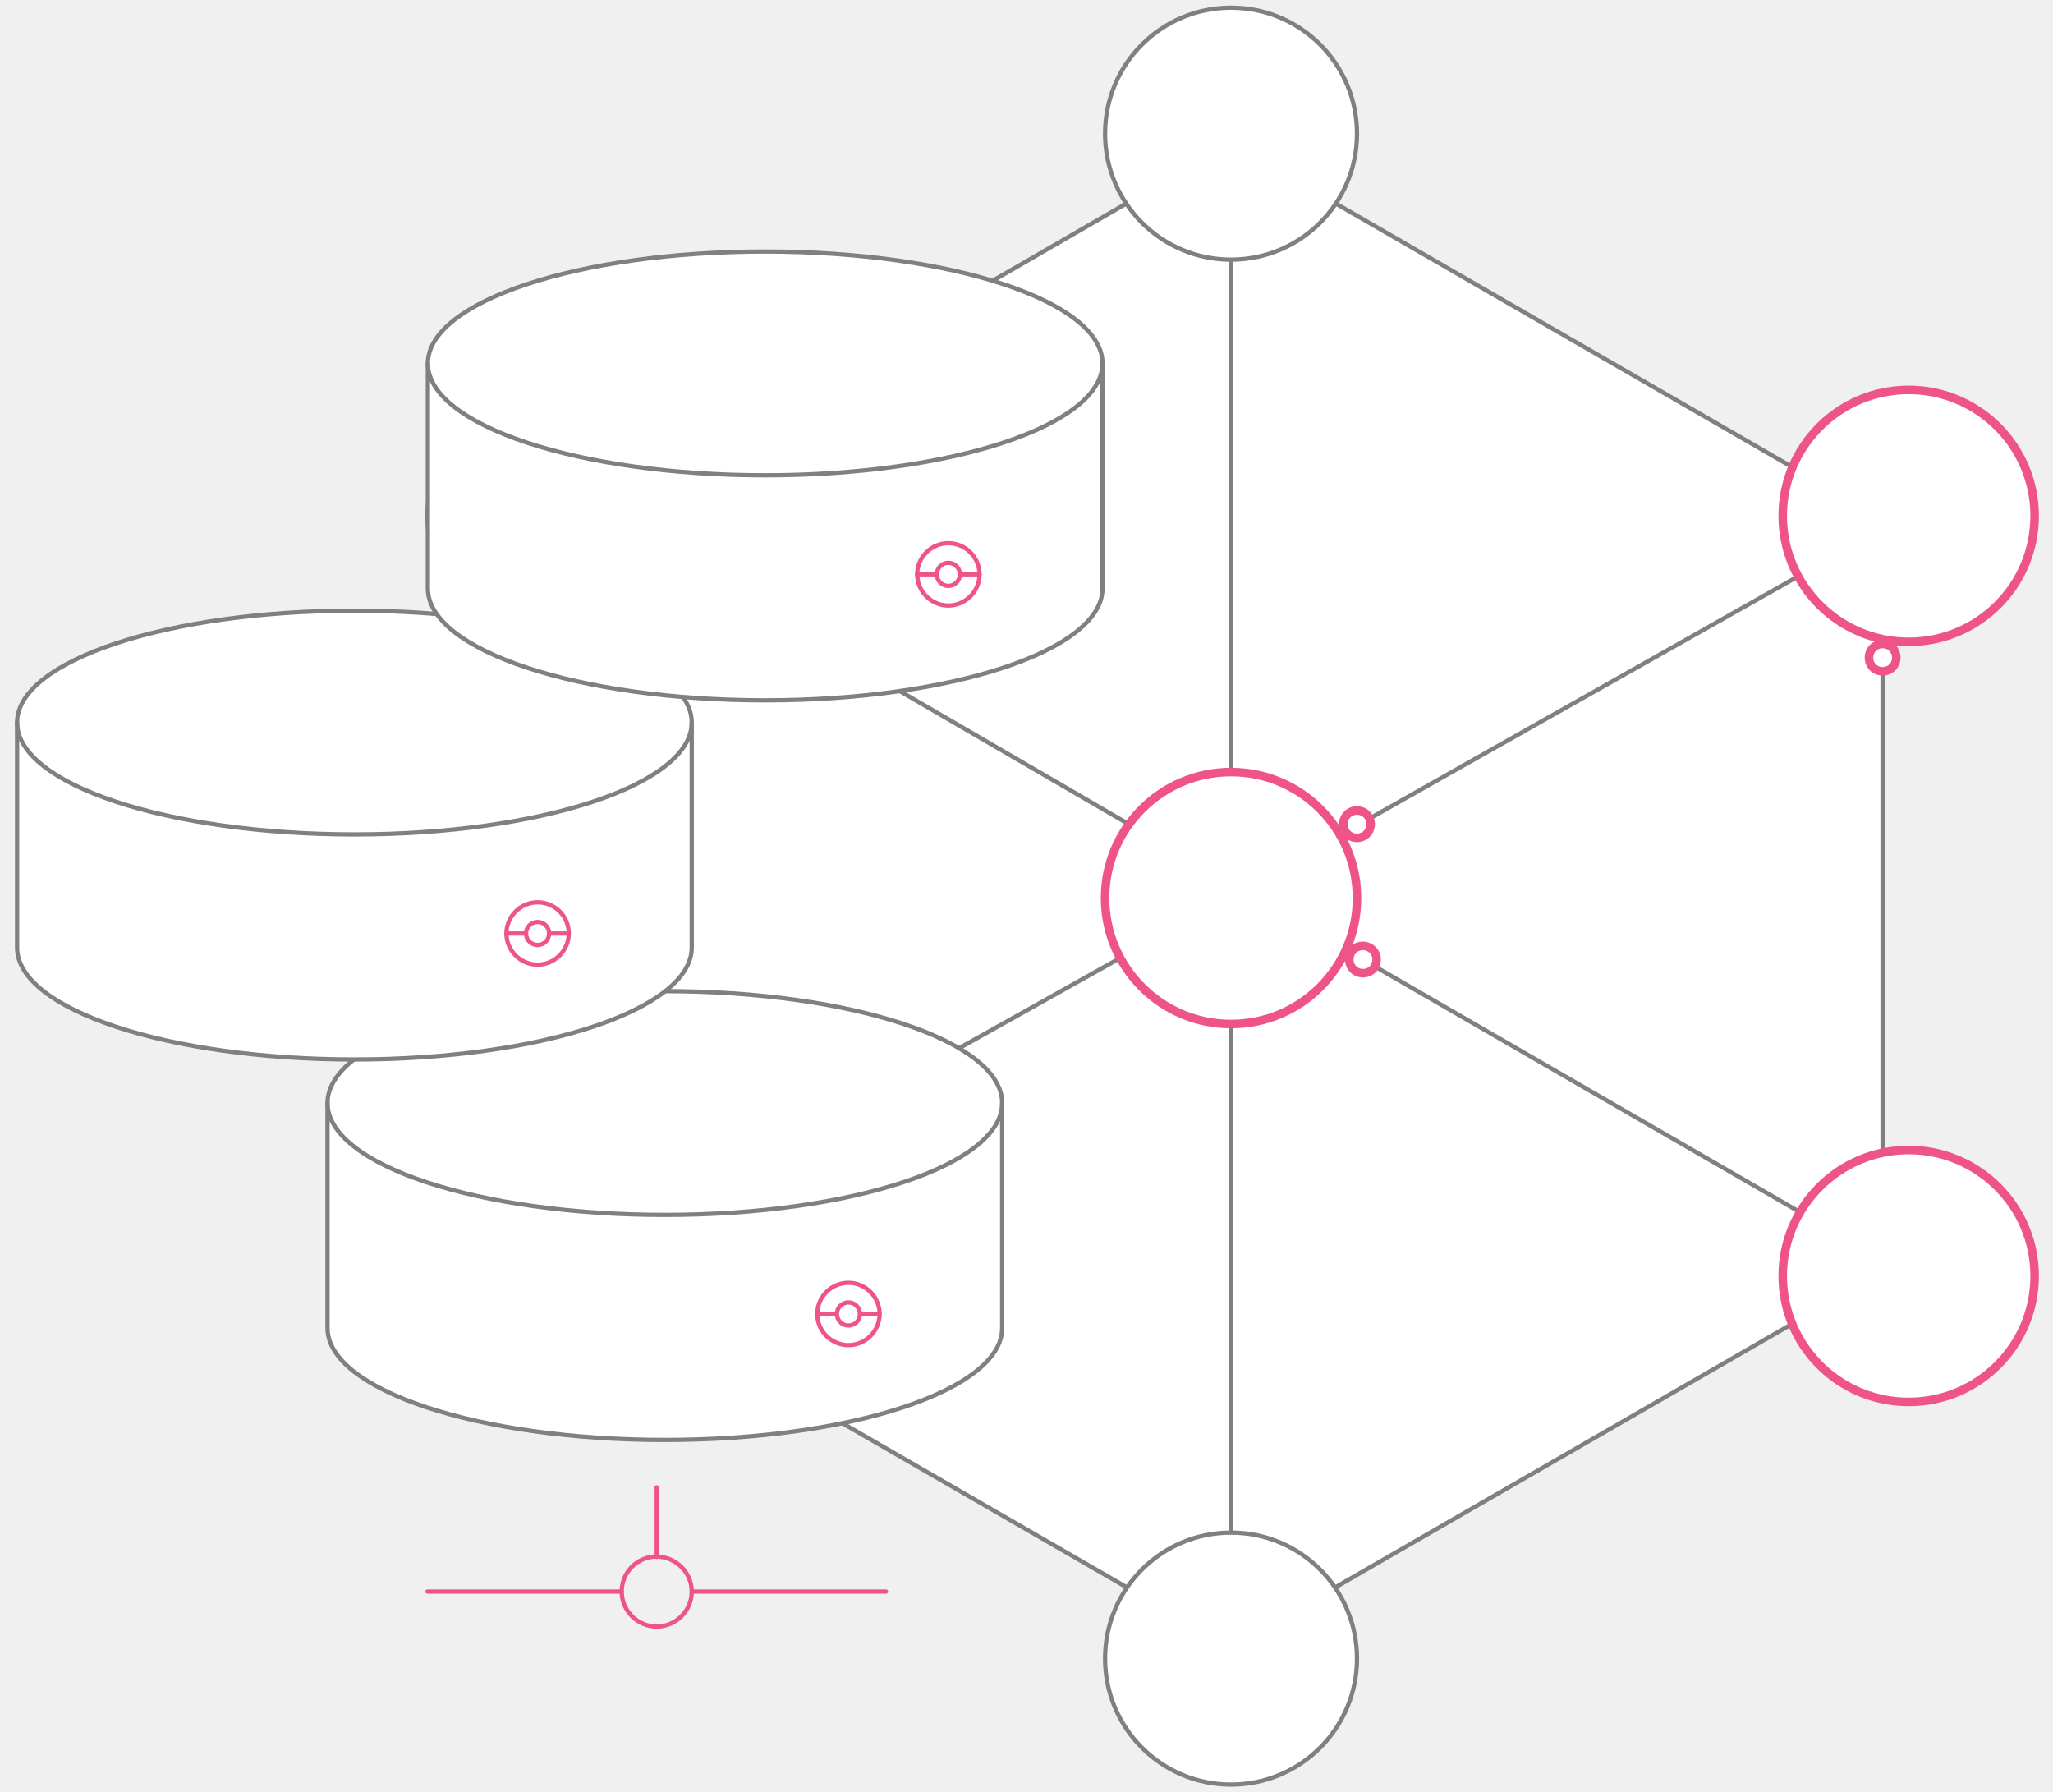
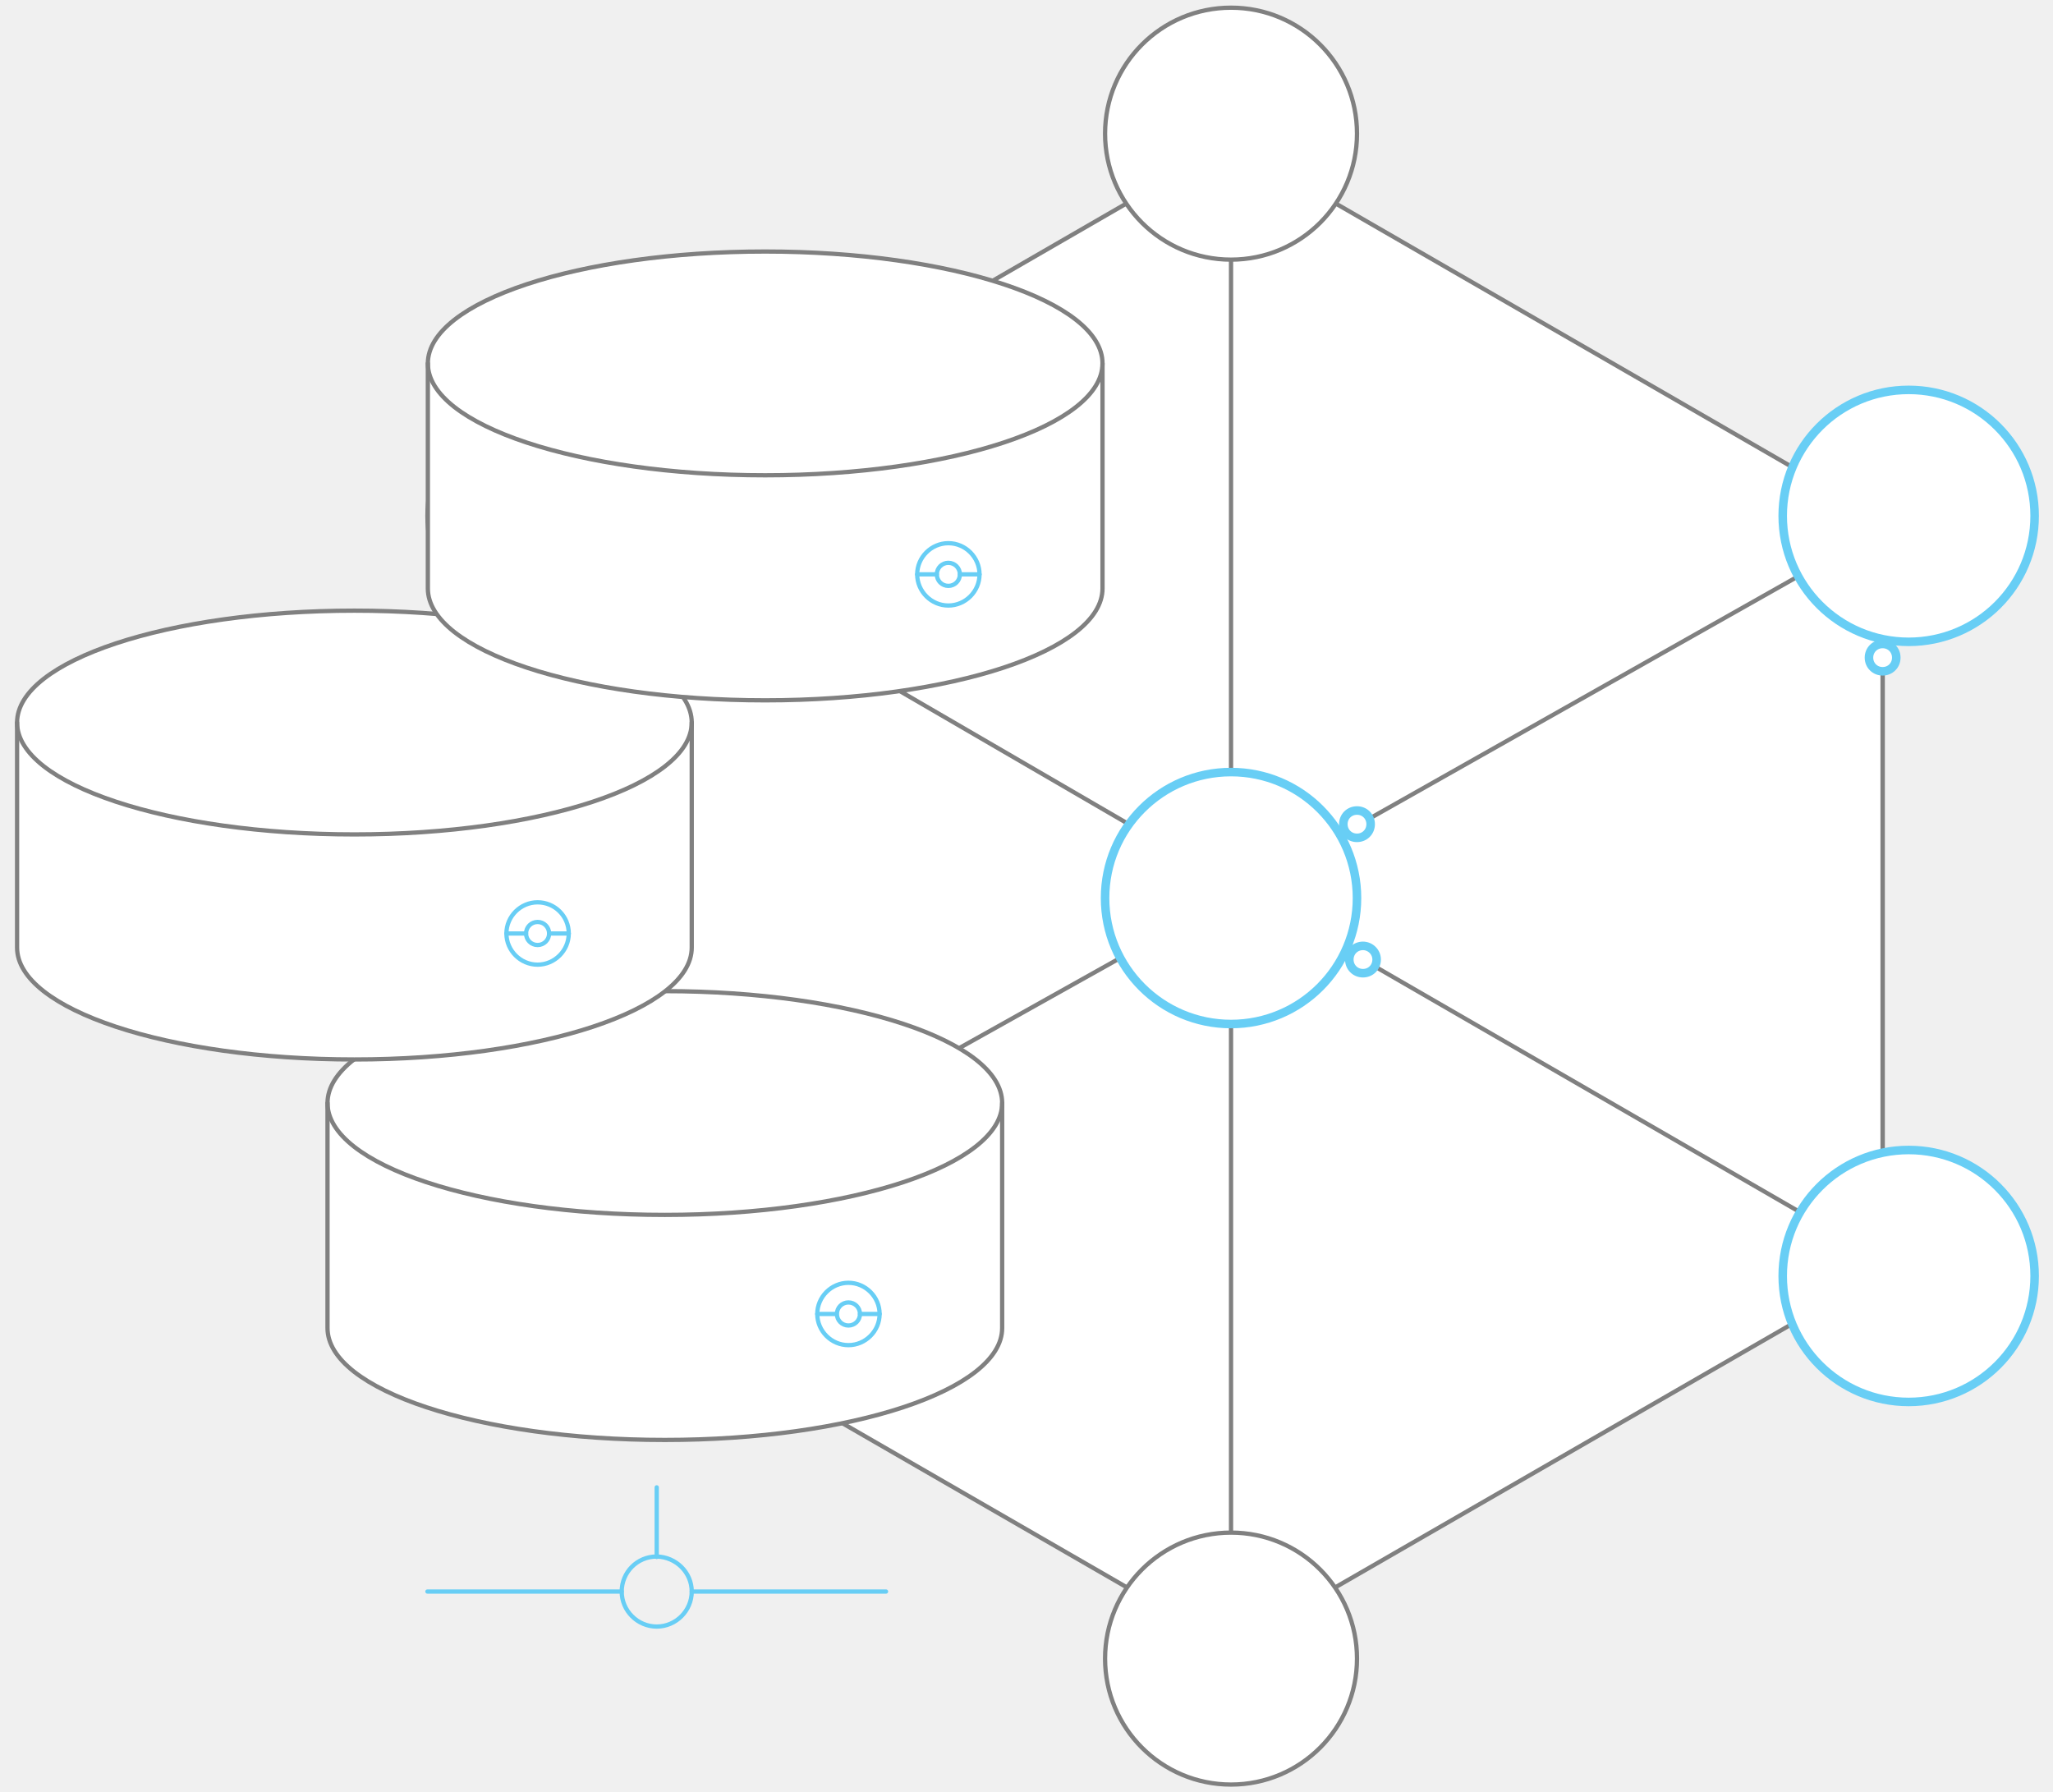
<svg xmlns="http://www.w3.org/2000/svg" version="1.1" id="Layer_1" x="0px" y="0px" viewBox="0 0 480.8 419.6" style="enable-background:new 0 0 480.8 419.6;" xml:space="preserve" class="svg" src="templates/menaget-deegeet/assets/fonts/svg/dbaashigh.svg" alt="application development services">
  <style type="text/css">
	.dbhigh0{fill:#FFFFFF;stroke:#808080;stroke-linecap:round;stroke-linejoin:round;stroke-miterlimit:10;}
	.dbhigh1{fill:none;stroke:#808080;stroke-linecap:round;stroke-linejoin:round;stroke-miterlimit:10;}
- 	.dbhigh2{fill:#FFFFFF;stroke:#ee5586;stroke-width:2;stroke-linecap:round;stroke-linejoin:round;stroke-miterlimit:10;}
- 	.dbhigh3{fill:none;stroke:#ee5586;stroke-linecap:round;stroke-linejoin:round;stroke-miterlimit:10;}
- 	.dbhigh4{fill:#FFFFFF;stroke:#ee5586;stroke-width:2;stroke-linecap:round;stroke-linejoin:round;stroke-miterlimit:10;}
+ 	.dbhigh2{fill:#FFFFFF;stroke:#68cef5;stroke-width:2;stroke-linecap:round;stroke-linejoin:round;stroke-miterlimit:10;}
+ 	.dbhigh3{fill:none;stroke:#68cef5;stroke-linecap:round;stroke-linejoin:round;stroke-miterlimit:10;}
+ 	.dbhigh4{fill:#FFFFFF;stroke:#68cef5;stroke-width:2;stroke-linecap:round;stroke-linejoin:round;stroke-miterlimit:10;}
</style>
  <g>
    <polygon class="dbhigh0" points="135.8,121.6 288.3,33.5 440.9,121.6 440.9,297.8 288.3,385.8 135.8,297.8  " />
    <line class="dbhigh1" x1="315.2" y1="222.4" x2="421.8" y2="284" />
    <line class="dbhigh1" x1="157.7" y1="131" x2="264" y2="192.8" />
    <line class="dbhigh1" x1="262.6" y1="224.2" x2="154.5" y2="284.7" />
    <line class="dbhigh1" x1="420.7" y1="135.2" x2="313.8" y2="195.6" />
    <line class="dbhigh1" x1="288.3" y1="239.8" x2="288.3" y2="358.9" />
    <line class="dbhigh1" x1="440.9" y1="150.1" x2="440.9" y2="270" />
    <line class="dbhigh1" x1="288.3" y1="61.3" x2="288.3" y2="180.8" />
    <path id="svg-concept" class="dbhigh2" d="M317.8,210.3c0,16.3-13.2,29.5-29.5,29.5c-16.3,0-29.5-13.2-29.5-29.5c0-16.3,13.2-29.5,29.5-29.5   C304.6,180.8,317.8,194,317.8,210.3z" />
    <path id="svg-concept" class="dbhigh2" d="M476.5,120.8c0,16.3-13.2,29.5-29.5,29.5c-16.3,0-29.5-13.2-29.5-29.5c0-16.3,13.2-29.5,29.5-29.5   C463.3,91.3,476.5,104.5,476.5,120.8z" />
    <path class="dbhigh0" d="M317.8,31.3c0,16.3-13.2,29.5-29.5,29.5c-16.3,0-29.5-13.2-29.5-29.5c0-16.3,13.2-29.5,29.5-29.5   C304.6,1.8,317.8,15,317.8,31.3z" />
    <path class="dbhigh0" d="M159.1,120.8c0,16.3-13.2,29.5-29.5,29.5c-16.3,0-29.5-13.2-29.5-29.5c0-16.3,13.2-29.5,29.5-29.5   C145.9,91.3,159.1,104.5,159.1,120.8z" />
    <path class="dbhigh0" d="M159.1,298.8c0,16.3-13.2,29.5-29.5,29.5c-16.3,0-29.5-13.2-29.5-29.5c0-16.3,13.2-29.5,29.5-29.5   C145.9,269.3,159.1,282.5,159.1,298.8z" />
    <path class="dbhigh0" d="M317.8,388.4c0,16.3-13.2,29.5-29.5,29.5c-16.3,0-29.5-13.2-29.5-29.5c0-16.3,13.2-29.5,29.5-29.5   C304.6,358.9,317.8,372.1,317.8,388.4z" />
    <path id="svg-concept" class="dbhigh2" d="M476.5,298.8c0,16.3-13.2,29.5-29.5,29.5c-16.3,0-29.5-13.2-29.5-29.5c0-16.3,13.2-29.5,29.5-29.5   C463.3,269.3,476.5,282.5,476.5,298.8z" />
  </g>
  <g>
    <g>
      <path class="dbhigh0" d="M234.7,311c0,14.5-35.4,26.2-79,26.2s-79-11.7-79-26.2v-52.7c0-14.5,35.4-26.2,79-26.2s79,11.7,79,26.2V311z" />
      <path id="svg-concept" class="dbhigh3" d="M206,307.7c0,4-3.3,7.3-7.3,7.3c-4,0-7.3-3.3-7.3-7.3c0-4,3.3-7.3,7.3-7.3C202.7,300.4,206,303.7,206,307.7z" />
      <path id="svg-concept" class="dbhigh3" d="M201.4,307.7c0,1.5-1.2,2.7-2.7,2.7c-1.5,0-2.7-1.2-2.7-2.7s1.2-2.7,2.7-2.7    C200.2,305,201.4,306.2,201.4,307.7z" />
      <line id="svg-concept" class="dbhigh3" x1="206" y1="307.7" x2="201.4" y2="307.7" />
      <line id="svg-concept" class="dbhigh3" x1="195.9" y1="307.7" x2="191.4" y2="307.7" />
      <path class="dbhigh1" d="M234.7,258.3c0,14.5-35.4,26.2-79,26.2s-79-11.7-79-26.2" />
    </g>
    <path id="svg-concept" class="dbhigh3" d="M162,372.7c0,4.5-3.7,8.2-8.2,8.2c-4.5,0-8.2-3.7-8.2-8.2c0-4.5,3.6-8.2,8.2-8.2   C158.3,364.6,162,368.2,162,372.7z" />
    <line id="svg-concept" class="dbhigh3" x1="153.8" y1="348.3" x2="153.8" y2="364.6" />
    <line id="svg-concept" class="dbhigh3" x1="100.1" y1="372.7" x2="145.6" y2="372.7" />
    <line id="svg-concept" class="dbhigh3" x1="162" y1="372.7" x2="207.5" y2="372.7" />
  </g>
  <g>
    <path class="dbhigh0" d="M162,221.9c0,14.5-35.4,26.2-79,26.2s-79-11.7-79-26.2v-52.7c0-14.5,35.4-26.2,79-26.2s79,11.7,79,26.2V221.9z   " />
    <path id="svg-concept" class="dbhigh3" d="M133.2,218.6c0,4-3.3,7.3-7.3,7.3c-4,0-7.3-3.3-7.3-7.3s3.3-7.3,7.3-7.3C129.9,211.3,133.2,214.5,133.2,218.6z   " />
    <path id="svg-concept" class="dbhigh3" d="M128.6,218.6c0,1.5-1.2,2.7-2.7,2.7c-1.5,0-2.7-1.2-2.7-2.7c0-1.5,1.2-2.7,2.7-2.7   C127.4,215.9,128.6,217.1,128.6,218.6z" />
    <line id="svg-concept" class="dbhigh3" x1="133.2" y1="218.6" x2="128.6" y2="218.6" />
    <line id="svg-concept" class="dbhigh3" x1="123.2" y1="218.6" x2="118.6" y2="218.6" />
    <path class="dbhigh1" d="M162,169.2c0,14.5-35.4,26.2-79,26.2s-79-11.7-79-26.2" />
    <animateMotion path="M0, 0 73 0 73 38 38" begin="0s" dur="3s" fill="currentColor" />
  </g>
  <g>
    <path class="dbhigh0" d="M258.2,137.8c0,14.5-35.4,26.2-79,26.2s-79-11.7-79-26.2V85.1c0-14.5,35.4-26.2,79-26.2s79,11.7,79,26.2V137.8   z" />
    <path id="svg-concept" class="dbhigh3" d="M229.4,134.5c0,4-3.3,7.3-7.3,7.3c-4,0-7.3-3.3-7.3-7.3c0-4,3.3-7.3,7.3-7.3   C226.1,127.2,229.4,130.5,229.4,134.5z" />
    <path id="svg-concept" class="dbhigh3" d="M224.8,134.5c0,1.5-1.2,2.7-2.7,2.7c-1.5,0-2.7-1.2-2.7-2.7c0-1.5,1.2-2.7,2.7-2.7   C223.6,131.8,224.8,133,224.8,134.5z" />
    <line id="svg-concept" class="dbhigh3" x1="229.4" y1="134.5" x2="224.8" y2="134.5" />
    <line id="svg-concept" class="dbhigh3" x1="219.4" y1="134.5" x2="214.8" y2="134.5" />
    <path class="dbhigh1" d="M258.2,85.1c0,14.5-35.4,26.2-79,26.2s-79-11.7-79-26.2" />
    <animateMotion path="M0, 0 -23 0 -23 71 71" begin="3s" dur="2s" fill="currentColor" />
  </g>
  <g>
    <path id="svg-concept" class="dbhigh4" d="M321,193c0,1.8-1.4,3.2-3.2,3.2c-1.8,0-3.2-1.4-3.2-3.2s1.4-3.2,3.2-3.2C319.6,189.8,321,191.2,321,193z" />
    <animateMotion path="M0 0 97 -55 0 0" begin="0s" dur="5s" repeatCount="indefinite" />
  </g>
  <g>
    <path id="svg-concept" class="dbhigh4" d="M322.4,224.7c0,1.8-1.4,3.2-3.2,3.2c-1.8,0-3.2-1.4-3.2-3.2s1.4-3.2,3.2-3.2 C320.9,221.5,322.4,222.9,322.4,224.7z" />
    <animateMotion path="M0 0 97 55 0 0" begin="0s" dur="3s" repeatCount="indefinite" />
  </g>
  <g>
    <path id="svg-concept" class="dbhigh4" d="M444.1,154c0,1.8-1.4,3.2-3.2,3.2c-1.8,0-3.2-1.4-3.2-3.2s1.4-3.2,3.2-3.2C442.7,150.8,444.1,152.2,444.1,154z" />
    <animateMotion path="M0, 110 0 0 0 110" begin="0s" dur="3s" repeatCount="indefinite" />
  </g>
</svg>
